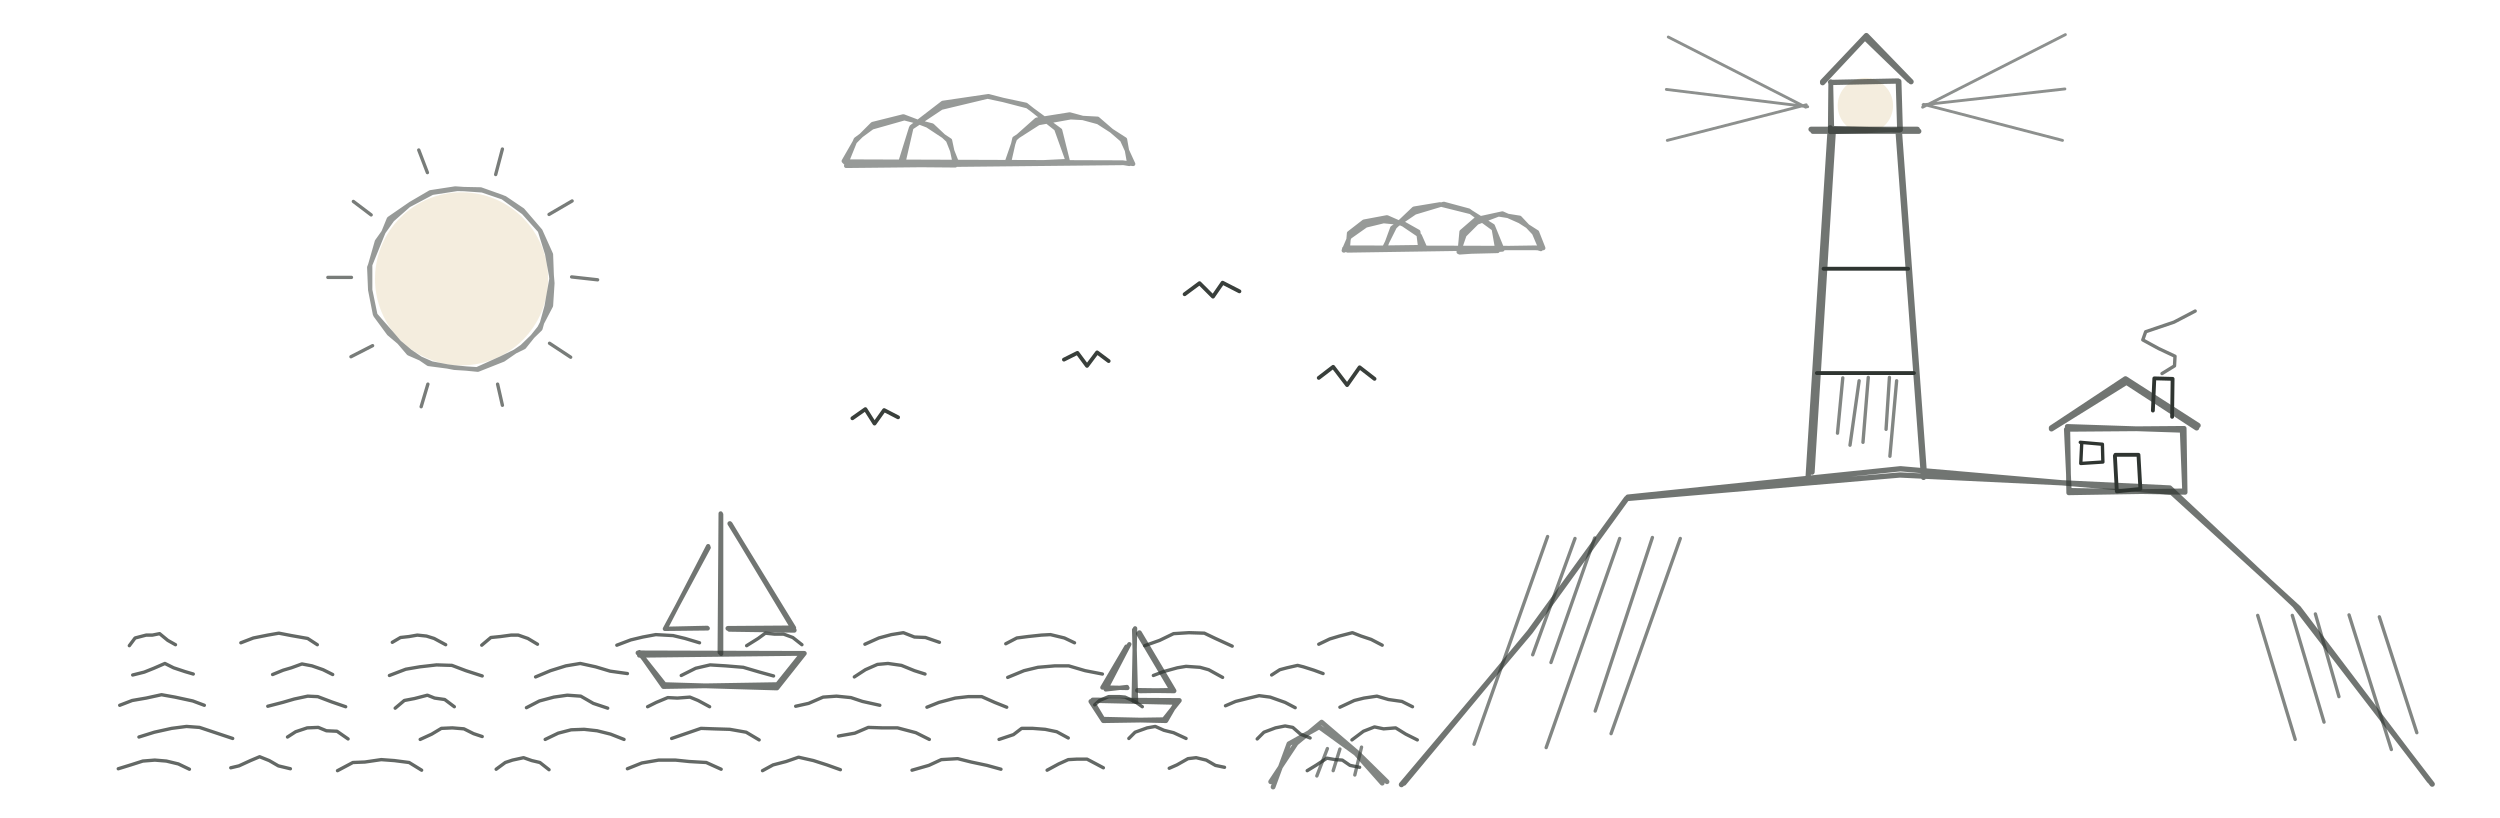
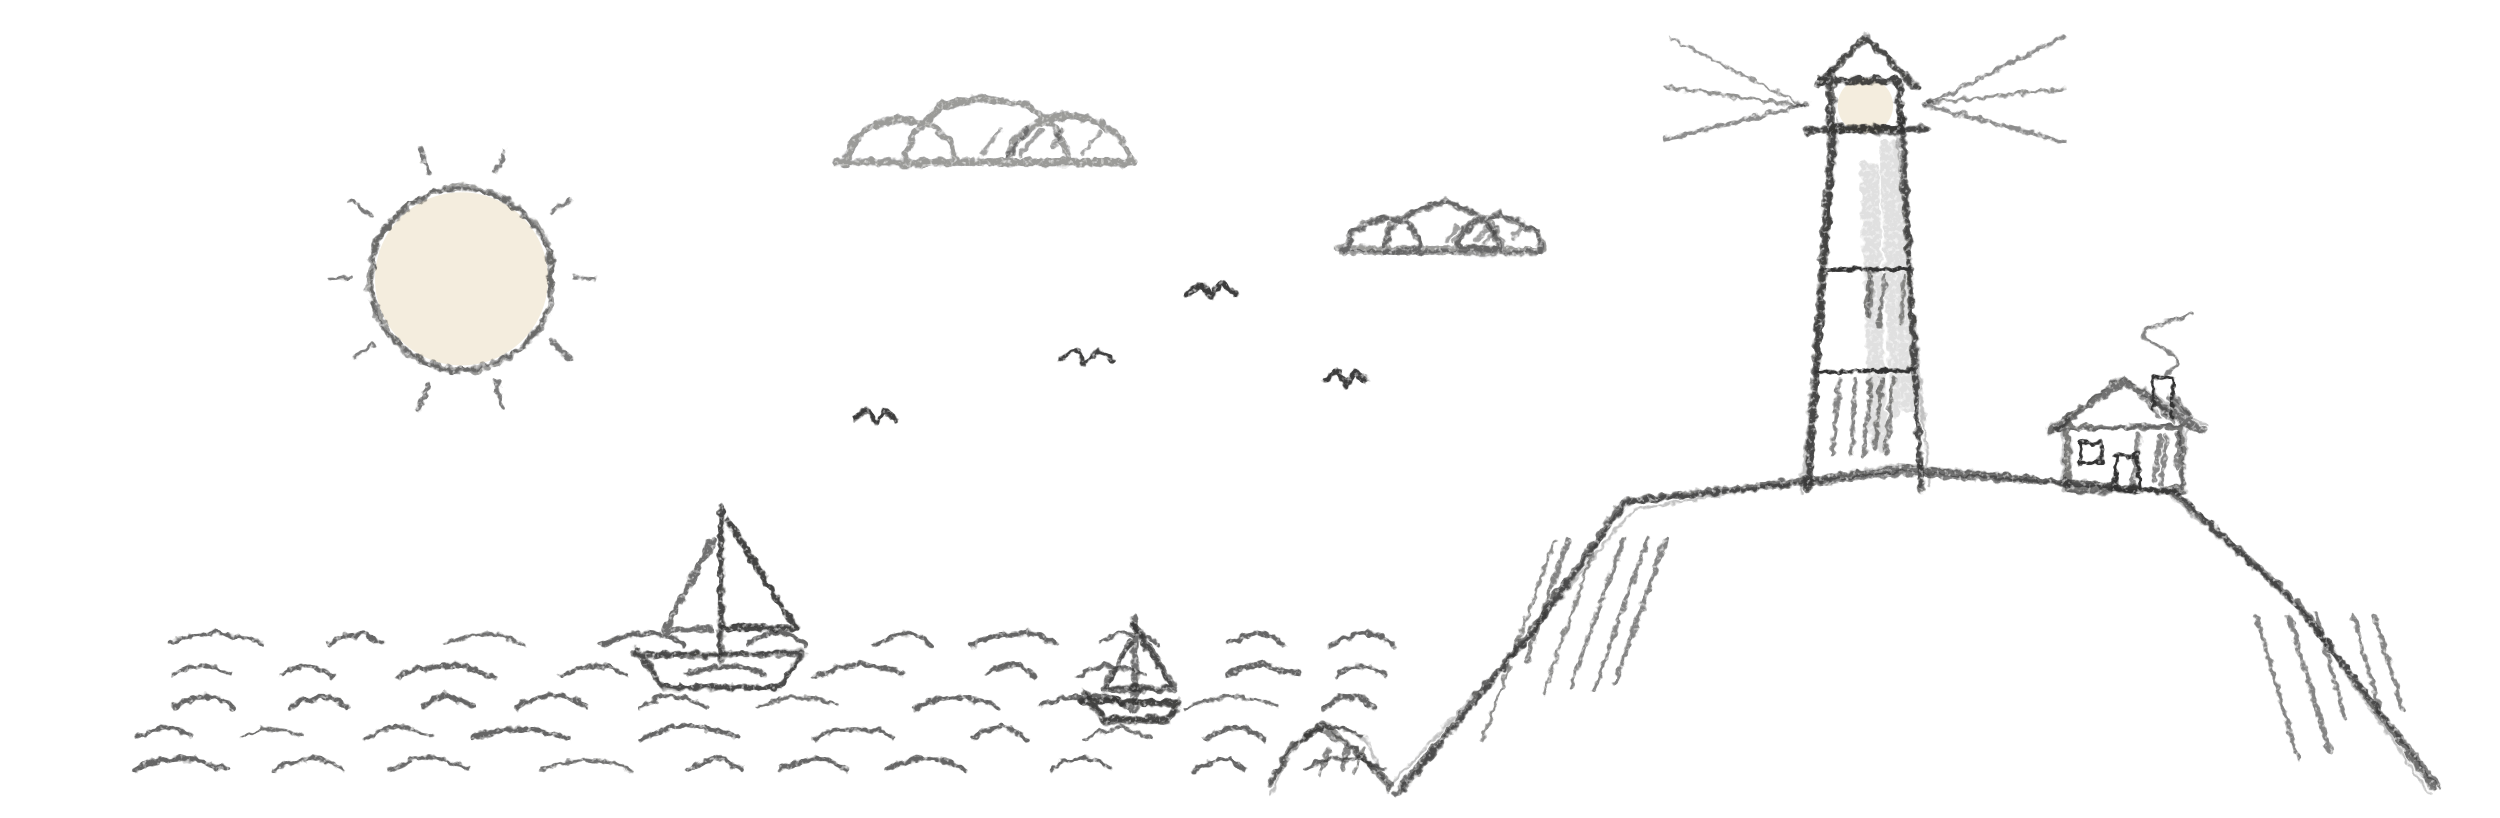
<svg xmlns="http://www.w3.org/2000/svg" viewBox="0 0 520 170" width="520" height="170">
+   <defs>
+     <filter id="pencil" x="-2%" y="-2%" width="104%" height="104%">
+       <feTurbulence type="fractalNoise" baseFrequency="0.55" numOctaves="2" seed="213" result="tooth" />
+       <feDisplacementMap in="SourceGraphic" in2="tooth" scale="1.7" xChannelSelector="R" yChannelSelector="G" result="line" />
+       <feTurbulence type="fractalNoise" baseFrequency="1.15" numOctaves="2" seed="220" result="paper" />
+       <feColorMatrix in="paper" type="matrix" values="0 0 0 0 0  0 0 0 0 0  0 0 0 0 0  -2.2 0 0 0 2.15" result="gaps" />
+       <feComposite in="line" in2="gaps" operator="in" />
+     </filter>
+   </defs>
  <circle cx="96" cy="58" r="18" fill="#EFE6D0" opacity="0.7" />
  <circle cx="388" cy="21.96" r="5.76" fill="#EFE6D0" opacity="0.7" />
-   <g fill="none" stroke="#2F3531" stroke-linecap="round" stroke-linejoin="round">
-     <path d="M375.7 21.8L346.8 29.2M376.0 22.2L346.6 18.6M375.6 22.3L347.0 7.7M400.1 21.7L429.0 29.2M400.0 21.8L429.5 18.5M399.9 22.3L429.6 7.2" stroke-width="0.6" opacity="0.55" />
-     <path d="M321.9 111.6L306.6 154.8M327.6 112.0L318.8 136.2M331.7 111.9L322.6 137.8M336.9 112.0L321.6 155.5M343.7 111.8L331.8 147.9M349.5 112.0L335.1 152.6M469.6 128.0L477.4 153.8M476.8 128.0L483.4 150.2M481.6 127.7L486.5 144.9M488.6 127.9L497.4 155.9M494.9 128.3L502.7 152.4M383.3 78.6L382.2 90.1M386.7 79.2L384.8 92.6M388.6 78.5L387.5 92.0M393.0 78.5L392.3 89.3M394.5 79.2L393.1 94.9M276.1 155.7L273.9 161.4M278.7 155.8L277.3 160.3M283.2 155.4L281.8 161.2" stroke-width="0.7" opacity="0.6" />
-     <path d="M118.9 57.6L124.3 58.2M114.3 71.4L118.7 74.3M103.5 79.9L104.5 84.3M89.0 79.9L87.6 84.6M77.5 71.9L73.0 74.2M73.1 57.7L68.2 57.7M77.2 44.7L73.5 41.9M88.9 35.9L87.1 31.2M103.1 36.3L104.5 31.0M114.2 44.6L119.0 41.8M449.7 77.7L452.3 76.1L452.4 74.1L449.0 72.5L445.7 70.7L446.3 69.0L452.2 67.0L456.6 64.7" stroke-width="0.7" opacity="0.65" />
-     <path d="M26.9 134.3L28.1 132.7L30.4 132.1L31.7 132.1L33.2 131.8L34.9 133.2L36.5 134.1M50.1 133.7L52.7 132.7L55.7 132.1L58.0 131.7L60.6 132.2L64.0 132.8L66.0 134.1M81.6 133.6L83.3 132.6L85.1 132.4L86.8 132.1L88.7 132.3L90.3 132.8L92.7 134.1M100.2 134.2L102.1 132.6L104.1 132.4L106.3 132.1L107.8 132.1L109.8 132.8L111.8 134.0M128.3 134.2L131.2 133.1L133.7 132.5L136.4 132.0L140.0 132.2L142.5 132.8L145.5 133.7M155.3 134.3L157.7 132.8L159.2 131.7L161.1 131.9L163.0 131.9L164.9 132.6L166.8 134.1M179.9 134.0L182.8 132.7L185.4 132.0L187.9 131.6L190.2 132.5L192.5 132.6L195.4 133.6M209.2 133.9L211.5 132.7L213.8 132.4L216.6 132.1L218.5 132.0L221.4 132.7L223.5 133.7M238.1 134.3L241.2 133.2L244.1 131.8L247.3 131.6L250.5 131.7L252.8 132.8L256.3 134.4M274.3 134.0L276.6 132.9L278.6 132.3L281.3 131.6L283.1 132.3L285.2 133.0L287.5 134.2M27.6 140.4L30.0 139.8L32.0 139.0L34.3 138.0L36.1 138.9L38.5 139.7L40.2 140.2M56.7 140.3L58.9 139.4L60.6 138.9L62.8 138.1L64.9 138.5L67.2 139.3L69.2 140.3M81.0 140.5L84.4 139.2L87.3 138.7L90.8 138.3L94.0 138.4L96.9 139.5L100.3 140.6M111.4 140.8L114.5 139.5L117.7 138.5L120.7 138.0L123.9 138.7L126.9 139.6L130.5 140.1M141.7 140.5L144.7 139.0L147.7 138.3L151.0 138.5L154.6 138.8L158.0 139.8L160.9 140.6M177.7 140.8L180.0 139.3L182.5 138.2L184.7 138.0L187.5 138.4L190.2 139.5L192.4 140.2M209.6 140.9L213.0 139.5L215.9 138.8L219.4 138.5L222.3 138.5L225.7 139.5L229.3 140.2M239.9 140.5L242.0 139.7L244.9 138.9L246.7 138.6L249.6 138.8L251.4 139.3L254.3 140.9M264.5 140.4L266.2 139.3L267.7 138.9L269.9 138.4L271.1 138.7L273.3 139.4L275.2 140.1M24.9 146.7L27.5 145.7L30.4 145.2L33.6 144.5L36.4 145.0L40.1 145.8L42.5 146.7M55.7 146.9L58.8 146.1L61.2 145.4L64.0 144.8L66.1 144.9L69.0 146.0L71.9 147.0M82.2 147.3L84.1 145.7L86.2 145.3L88.9 144.6L90.4 145.2L92.5 145.5L94.5 147.0M109.5 147.2L112.2 145.8L115.2 145.0L118.0 144.6L120.8 144.8L123.4 146.3L126.4 147.3M134.7 147.0L136.5 146.1L138.9 145.1L140.9 145.2L143.5 145.0L145.2 145.7L147.6 147.0M165.5 146.9L168.2 146.3L171.2 145.0L174.0 144.8L177.0 145.1L179.4 145.9L183.0 146.7M192.8 147.1L195.3 146.1L198.7 145.2L201.4 144.9L204.2 144.9L206.9 146.1L209.4 147.1M227.7 146.6L228.7 145.7L230.6 144.9L232.9 144.9L234.0 145.0L236.2 146.0L237.6 147.0M254.9 146.8L257.0 145.9L259.8 145.2L261.9 144.7L264.2 145.0L267.3 146.1L269.4 147.2M278.7 147.1L281.7 145.7L283.7 145.2L286.4 144.8L288.8 145.5L291.6 145.9L293.8 147.0M28.9 153.3L32.1 152.3L35.7 151.5L38.8 151.1L41.5 151.3L45.1 152.5L48.4 153.6M59.8 153.3L61.5 152.2L63.9 151.4L66.2 151.3L67.9 152.0L70.1 152.1L72.4 153.7M87.4 153.8L89.8 152.7L91.8 151.5L94.1 151.4L96.5 151.6L98.5 152.6L100.3 153.2M113.4 153.8L116.1 152.5L118.8 151.8L121.5 151.7L124.2 152.0L127.0 152.7L129.8 153.8M139.7 153.6L142.9 152.5L145.8 151.5L148.5 151.6L151.8 151.7L155.2 152.3L157.9 153.9M174.4 153.1L177.8 152.5L180.6 151.3L183.6 151.4L186.7 151.4L190.5 152.4L193.3 153.8M207.8 153.8L210.8 152.8L212.5 151.5L214.8 151.5L217.4 151.7L219.8 152.2L222.2 153.5M234.8 153.6L236.1 152.3L238.6 151.4L240.3 151.1L242.1 151.9L244.1 152.4L246.7 153.6M261.5 153.7L262.9 152.3L265.3 151.4L267.3 151.0L268.9 151.3L270.5 152.7L272.5 153.5M281.2 153.9L283.6 152.1L285.9 151.2L287.8 151.6L290.3 151.4L292.4 152.7L294.8 153.9M24.6 159.9L27.2 159.1L29.7 158.3L32.2 158.1L34.6 158.3L37.1 158.9L39.4 160.0M48.0 159.7L49.7 159.3L52.1 158.2L54.0 157.4L56.0 158.2L57.9 159.3L60.4 159.9M70.2 160.3L73.4 158.6L75.9 158.5L79.3 158.0L82.0 158.2L85.1 158.6L87.7 160.2M103.2 160.0L105.1 158.6L106.6 158.1L108.9 157.6L110.6 158.2L112.3 158.6L114.2 160.1M130.5 159.9L133.5 158.7L137.0 158.1L140.5 158.1L143.4 158.4L146.9 158.6L150.0 160.0M158.6 160.3L160.8 159.1L163.5 158.4L166.1 157.5L169.2 158.2L172.0 159.1L174.8 160.1M189.7 160.2L193.2 159.2L195.8 158.0L199.2 157.8L202.0 158.5L205.3 159.2L208.2 160.0M217.8 160.2L220.2 158.9L222.2 158.0L224.0 157.9L226.1 157.9L228.0 158.9L229.5 159.7M243.2 159.8L244.8 159.1L247.1 157.8L248.8 157.6L250.9 158.1L252.8 159.2L254.7 159.6M271.9 160.3L273.7 159.2L276.0 157.7L277.7 158.0L279.2 158.1L280.8 159.2L282.8 159.6" stroke-width="0.7" opacity="0.75" />
-     <path d="M432.7 92.0L437.3 92.4L437.4 96.1L432.8 96.4L433.0 92.2" stroke-width="0.7" opacity="1.1" />
-     <path d="M221.3 74.8L224.1 73.4L226.1 76.1L228.2 73.3L230.6 75.1M246.4 61.2L249.5 58.9L252.3 61.7L254.3 58.8L257.8 60.6M274.3 78.6L277.3 76.3L280.2 80.1L282.8 76.4L285.9 78.8M177.3 87.0L180.0 85.1L181.9 88.1L183.9 85.3L186.8 86.8" stroke-width="0.8" opacity="0.95" />
-     <path d="M377.9 77.6L398.1 77.6M379.3 55.9L396.9 55.9M440.0 94.6L444.8 94.6L445.2 101.7L440.3 102.2L439.9 94.8M447.8 85.4L448.1 78.7L451.9 78.8L451.8 86.7" stroke-width="0.8" opacity="1.1" />
-     <path d="M114.7 57.7L113.8 52.8L112.3 48.0L108.9 44.2L104.5 41.0L100.0 39.4L95.1 39.3L89.9 40.1L85.0 42.7L81.6 45.7L78.4 50.2L77.0 55.1L77.0 60.3L78.0 65.4L81.5 69.4L85.0 73.5L89.8 75.6L94.5 76.5L99.2 76.8L104.1 74.6L109.0 72.2L112.2 68.2L114.6 63.6L114.9 58.9L114.4 53.0M114.8 58.4L114.6 52.9L112.4 48.0L108.7 43.7L105.0 41.2L100.3 39.6L94.7 39.2L89.5 40.0L85.4 42.4L80.9 45.5L78.9 50.4L76.8 55.6L77.0 60.3L78.1 65.6L80.9 69.4L85.3 73.1L89.1 75.7L94.4 76.4L99.4 76.9L104.7 74.8L108.6 72.1L112.4 68.4L113.7 63.7L114.7 58.0L114.2 53.0M176.5 33.8L176.1 33.7L178.0 29.0L181.4 26.5L188.1 24.6L193.9 26.1L197.2 29.2L199.1 34.0L187.9 33.8L189.6 26.4L196.1 21.4L205.6 20.0L213.7 22.1L220.5 27.1L222.2 33.9L209.3 34.1L211.1 28.9L215.6 24.9L222.5 23.8L228.4 25.4L234.0 29.0L234.9 34.1L233.7 33.9L176.0 34.5M175.9 33.9L175.5 33.5L177.8 29.5L181.5 25.8L187.9 24.2L192.9 26.1L197.6 29.2L198.7 34.4L187.1 34.3L189.5 26.6L195.8 22.4L205.4 20.1L213.4 21.8L219.7 26.8L222.1 33.5L209.8 34.1L211.0 28.8L216.0 25.6L222.7 24.4L228.3 24.7L233.4 29.1L235.7 34.1L233.5 33.8L176.2 33.6M279.6 52.1L279.5 52.1L280.7 49.3L284.1 46.9L287.8 46.0L291.8 46.4L295.0 48.2L295.4 51.4L288.1 51.5L289.6 47.4L294.3 44.2L300.3 42.4L305.5 43.8L310.7 47.6L311.5 52.2L303.4 52.4L304.6 48.9L307.2 46.3L311.7 44.6L316.1 45.3L319.1 48.5L320.5 51.8L319.5 51.5L280.3 52.1M279.6 51.7L280.3 52.1L280.6 48.5L283.7 46.1L288.5 45.2L291.9 46.7L295.3 49.0L296.4 51.5L287.8 51.8L290.1 47.2L294.1 43.4L299.5 42.5L305.9 44.1L310.5 47.0L312.5 51.9L303.6 52.5L304.0 48.2L307.0 45.6L312.5 44.4L316.1 46.0L319.7 48.3L321.0 51.6L320.2 51.6L280.4 51.5" stroke-width="0.9" opacity="0.5" />
-     <path d="M150.0 136.0L150.0 107.0M149.7 135.7L149.9 106.8M147.3 113.6L138.4 130.8L147.2 130.7M147.4 113.9L138.3 130.8L147.1 130.6M236.3 146.0L235.9 131.0M235.8 145.8L236.1 130.7M234.9 134.0L230.0 143.4L234.4 142.9M234.3 134.5L229.3 143.0L234.5 143.1" stroke-width="0.9" opacity="0.68" />
-     <path d="M264.8 163.7L268.1 154.7L274.4 151.2L282.0 156.7L287.5 162.9M264.3 162.6L269.6 154.6L274.9 150.2L282.5 156.7L288.5 162.6" stroke-width="1.0" opacity="0.6" />
-     <path d="M380.8 17.2L395.0 16.9L395.3 27.0L380.7 27.4L380.8 17.1M380.7 17.1L394.8 16.8L395.1 27.1L381.0 26.7L380.8 17.0M430.0 88.7L453.9 89.5L454.4 102.1L430.3 102.5L430.1 89.4M429.8 89.3L454.3 89.1L454.5 102.4L430.4 102.0L429.8 89.3M133.0 135.7L138.0 142.8L161.7 142.4L166.9 135.9L133.0 136.3M133.2 136.1L138.2 142.4L161.6 143.1L167.3 135.9L132.7 135.8M151.9 109.0L165.2 131.1L151.7 130.9M151.8 108.9L165.1 130.6L151.4 130.7M226.9 145.9L229.5 149.9L242.1 149.7L245.3 145.7L227.3 145.6M227.3 146.1L229.4 149.6L242.5 149.9L244.7 146.1L227.3 145.7M237.0 131.6L244.2 143.7L236.6 143.6M236.8 131.8L243.8 143.6L237.1 143.7" stroke-width="1.0" opacity="0.68" />
-     <path d="M292.0 162.9L318.1 131.5L338.3 103.7L395.2 98.8L451.3 101.5L477.3 125.9L505.9 163.1M291.5 163.2L318.3 131.4L338.6 103.4L395.3 97.5L451.7 102.4L478.1 126.5L505.3 162.4M376.1 99.1L380.7 26.6M376.9 98.2L381.3 27.6M400.1 99.3L394.8 27.3M400.3 99.0L395.1 27.7M376.7 26.9L398.8 26.9M377.1 27.3L399.1 27.3M379.1 17.0L388.2 7.4L397.5 17.0M379.1 17.2L387.9 7.8L397.1 16.7M426.7 89.0L442.1 78.8L457.2 88.5M426.7 89.2L442.3 79.5L456.9 89.0" stroke-width="1.1" opacity="0.68" />
+   <g fill="none" stroke="#333331" stroke-linecap="round" stroke-linejoin="round" filter="url(#pencil)">
+     <path d="M375.5 22.1L347.1 7.8" stroke-width="0.56" opacity="0.52" />
+     <path d="M289.2 163.3L316.4 134.1L339.7 106.0L395.2 96.6L450.2 101.9L478.6 126.6L505.3 165.0M374.6 102.5L382.4 24.9M401.4 101.3L394.4 25.9M379.5 17.4L395.6 17.1L395.2 27.9L380.0 27.3L380.5 14.8M427.6 89.5L455.1 88.4L453.7 102.6L429.2 102.3L429.0 88.1M426.1 90.3L441.2 78.3L458.8 88.5M131.7 134.7L138.1 143.5L162.4 143.2L167.2 135.2L132.4 136.7M151.1 108.5L165.7 130.3L150.0 130.2M225.8 145.1L229.6 149.1L243.1 150.4L245.0 146.1L225.0 145.9M264.5 165.4L268.7 154.7L275.8 150.4L284.1 153.7L288.9 164.8" stroke-width="0.62" opacity="0.3" />
+     <path d="M213.7 26.9L209.6 32.5M304.4 47.2L302.4 50.3" stroke-width="0.66" opacity="0.44" />
+     <path d="M389.3 57.2L388.9 65.9M396.1 57.6L395.4 67.1" stroke-width="0.66" opacity="0.55" />
+     <path d="M323.4 112.3L308.3 154.0M332.4 112.0L320.9 144.5M283.7 155.7L281.7 160.8" stroke-width="0.66" opacity="0.56" />
+     <path d="M119.1 57.7L123.8 58.0M450.3 78.0L452.6 76.1L452.8 74.2L449.4 72.1L445.9 70.4L446.0 68.6L451.5 66.8L455.8 65.2" stroke-width="0.66" opacity="0.61" />
+     <path d="M92.4 133.8L95.1 133.1L98.6 131.9L100.7 131.9L103.5 131.7L106.2 132.9L109.3 134.2M157.6 146.9L160.0 146.1L163.0 145.2L166.3 145.2L169.1 145.3L171.7 145.7L174.3 146.7M246.6 147.3L249.7 146.1L252.8 145.3L256.2 144.8L259.1 145.3L262.9 145.8L265.6 146.8M50.5 153.3L52.7 152.4L54.7 151.4L56.6 151.6L58.4 151.8L60.8 152.3L62.9 153.2M225.8 153.8L228.0 152.5L230.7 152.0L233.1 151.0L235.0 151.7L237.1 152.7L239.5 153.6M112.7 160.0L115.7 159.2L118.5 158.4L121.6 158.1L124.7 158.3L127.9 158.8L131.1 160.2" stroke-width="0.66" opacity="0.7" />
+     <path d="M375.5 22.2L346.6 18.1M399.9 21.6L429.1 18.5" stroke-width="0.68" opacity="0.54" />
+     <path d="M448.1 85.1L447.8 78.6L452.1 78.4L451.8 86.9" stroke-width="0.75" opacity="1.03" />
+     <path d="M208.2 27.0L204.1 32.1M229.0 27.3L225.2 31.8" stroke-width="0.79" opacity="0.46" />
+     <path d="M77.6 71.6L73.7 74.5M73.0 57.6L68.4 57.9M103.1 36.0L105.0 31.4M114.7 44.2L118.5 41.5" stroke-width="0.79" opacity="0.63" />
+     <path d="M35.3 133.7L38.7 132.5L42.2 132.0L45.1 131.4L48.5 132.5L51.8 132.6L54.7 134.0M228.8 133.6L230.8 132.9L233.0 131.7L235.0 132.1L237.1 132.1L239.0 132.6L241.3 134.1M35.7 140.6L37.6 139.5L40.2 138.8L42.0 138.3L43.8 138.7L46.2 139.5L48.1 140.2M224.4 140.7L226.4 139.5L229.3 138.3L231.3 138.5L233.6 139.0L235.8 139.5L238.2 140.3M278.1 140.6L280.2 139.1L281.8 138.7L283.4 138.6L285.0 138.8L286.9 139.5L288.5 140.5M132.9 147.2L135.1 146.2L137.3 144.8L140.0 144.9L142.5 145.3L144.8 146.0L147.1 147.2M75.8 153.8L78.2 152.5L80.8 151.2L82.8 151.2L85.1 151.5L87.2 152.3L89.8 153.2M57.0 160.2L59.2 158.8L62.1 158.4L64.4 157.7L66.4 157.9L68.5 158.5L71.0 159.7M81.1 160.3L83.8 159.2L85.9 157.8L89.0 157.5L91.5 157.7L94.4 158.9L97.0 159.7M271.4 159.9L273.7 158.7L276.5 157.8L279.4 157.8L282.6 157.7L285.0 158.8L287.8 160.1" stroke-width="0.79" opacity="0.73" />
+     <path d="M400.6 21.9L429.3 7.5" stroke-width="0.83" opacity="0.55" />
+     <path d="M114.8 58.9L114.7 52.6L112.2 48.6L109.1 44.6L104.8 41.4L99.7 39.5L94.9 39.3L90.3 39.7L84.9 42.6L81.4 45.9L78.3 50.0L77.6 55.7L77.3 60.3L78.2 65.7L80.8 70.0L85.0 73.1L89.9 76.2L94.0 77.2L99.4 76.4L104.8 74.5L108.4 72.5L112.4 67.9L114.0 63.9L114.5 58.7L114.6 52.5" stroke-width="0.84" opacity="0.47" />
+     <path d="M235.4 133.5L230.1 143.1L236.9 143.0" stroke-width="0.84" opacity="0.63" />
+     <path d="M311.2 47.2L309.0 50.5" stroke-width="0.88" opacity="0.47" />
+     <path d="M445.5 82.5L449.3 86.7M452.1 82.4L455.6 86.2" stroke-width="0.88" opacity="0.55" />
+     <path d="M337.8 111.8L326.7 142.8M342.7 112.2L331.5 143.7M469.3 128.2L478.0 157.9M489.4 127.9L495.3 148.9M493.9 128.2L499.9 147.8M386.0 78.8L385.0 94.5" stroke-width="0.88" opacity="0.6" />
+     <path d="M77.0 44.6L73.1 41.8" stroke-width="0.88" opacity="0.65" />
+     <path d="M58.7 140.3L59.8 139.4L62.1 138.7L63.6 138.6L65.9 138.9L67.7 139.5L69.1 140.7M116.6 140.8L119.1 139.7L120.9 138.9L123.8 138.4L126.3 138.7L128.4 139.3L130.4 140.8M28.3 153.3L30.2 152.6L32.7 151.5L34.6 151.3L36.3 151.7L38.3 152.2L39.9 153.2M169.3 153.7L172.0 152.4L174.9 151.8L177.6 151.7L180.6 151.9L183.8 152.0L186.0 153.8M271.2 153.3L273.4 152.6L275.5 151.2L277.7 151.3L279.6 151.9L281.5 152.0L283.3 153.1M143.2 160.2L144.9 159.3L147.3 158.2L148.4 157.7L150.9 158.0L152.4 159.2L154.3 160.0M218.8 160.2L220.5 158.8L222.6 158.1L224.6 157.6L227.0 157.9L228.8 158.6L231.0 159.6" stroke-width="0.88" opacity="0.75" />
+     <path d="M433.0 92.2L437.2 92.0L437.1 96.3L432.6 96.3L432.9 92.0" stroke-width="0.88" opacity="1.1" />
+     <path d="M220.6 74.7L223.7 72.7L225.8 75.8L228.1 72.9L231.5 75.1" stroke-width="0.9" opacity="0.93" />
+     <path d="M377.7 77.4L398.1 77.0M439.8 94.8L444.7 94.6L445.0 102.3L439.9 101.8L440.3 95.1" stroke-width="0.9" opacity="1.07" />
+     <path d="M375.9 21.7L346.5 29.0M400.3 21.8L429.1 29.5" stroke-width="0.94" opacity="0.55" />
+     <path d="M264.1 163.4L268.5 155.1L275.2 150.6L282.2 156.1L289.0 164.0" stroke-width="0.94" opacity="0.56" />
+     <path d="M133.0 135.2L138.0 142.7L161.8 143.0L167.3 135.8L131.6 136.1M235.5 129.7L243.9 143.0L235.9 143.4" stroke-width="0.94" opacity="0.63" />
+     <path d="M316.3 47.5L314.7 49.4" stroke-width="0.96" opacity="0.47" />
+     <path d="M388.7 56.8L388.3 65.5M392.1 57.5L390.9 67.9M450.6 90.7L449.5 101.3" stroke-width="0.96" opacity="0.59" />
+     <path d="M346.5 112.1L336.0 142.0M481.7 127.6L487.7 149.1M382.6 78.9L381.1 94.5M393.8 78.7L392.3 94.5M280.2 155.9L279.4 159.9" stroke-width="0.96" opacity="0.6" />
+     <path d="M103.3 79.5L104.5 84.8M89.2 36.0L87.4 31.1" stroke-width="0.96" opacity="0.65" />
+     <path d="M68.7 133.9L70.7 132.6L71.8 132.3L74.2 132.1L75.4 131.8L77.4 132.9L79.5 133.8M182.0 134.1L184.4 133.2L186.2 132.0L187.7 131.9L189.7 131.8L191.9 132.5L193.6 134.4M255.3 133.7L257.7 133.1L258.8 132.4L261.5 131.7L262.7 131.8L265.0 132.6L267.0 134.1M276.8 134.4L279.3 132.9L281.1 132.1L283.6 131.7L285.9 131.9L287.6 132.7L289.8 134.3M142.6 140.3L145.7 139.6L148.3 138.8L150.3 138.7L153.4 138.6L155.7 139.2L158.7 140.2M169.5 140.7L172.4 139.7L175.3 138.6L179.0 138.2L181.9 138.6L185.0 139.2L187.9 140.2M205.4 140.1L206.8 139.2L208.9 138.4L210.4 138.1L212.0 138.3L213.6 139.4L215.0 140.6M107.5 147.1L109.3 145.9L112.5 145.1L114.5 144.5L116.8 144.8L119.9 145.7L122.1 147.0M275.3 147.4L277.4 146.1L278.8 144.9L280.4 145.1L282.5 144.9L284.4 146.1L285.8 147.1M202.6 153.1L204.2 152.1L206.5 151.7L208.4 151.0L210.1 151.5L211.5 152.5L213.3 153.7M184.4 160.2L186.8 158.9L189.7 158.1L193.1 157.6L195.2 158.1L198.0 158.6L201.0 160.2" stroke-width="0.96" opacity="0.75" />
+     <path d="M177.7 87.2L180.0 85.2L182.2 88.1L184.0 85.3L186.3 87.2" stroke-width="1.0" opacity="0.95" />
+     <path d="M378.9 56.1L397.1 55.8" stroke-width="1.0" opacity="1.1" />
+     <path d="M279.4 52.0L279.9 52.4L281.2 48.3L283.9 47.0L287.5 45.1L291.4 45.9L294.9 48.3L295.4 51.8L287.6 52.6L289.5 47.4L294.6 43.6L299.8 42.0L305.5 43.5L310.3 47.7L312.0 51.8L303.4 51.4L304.5 48.6L307.0 46.1L312.0 44.6L315.9 45.9L319.7 48.3L320.6 52.0L319.6 52.6L279.1 52.5" stroke-width="1.01" opacity="0.49" />
+     <path d="M291.8 164.2L317.9 132.7L338.3 104.4L395.7 98.4L452.5 102.3L478.0 126.3L507.3 163.5M399.5 100.9L395.8 24.2" stroke-width="1.03" opacity="0.63" />
+     <path d="M216.6 26.9L212.4 32.1M221.0 26.7L219.2 30.3M303.2 47.2L300.8 50.2M309.9 47.0L307.1 49.9" stroke-width="1.09" opacity="0.47" />
+     <path d="M447.4 82.5L451.9 87.5M451.1 82.6L455.3 86.5" stroke-width="1.09" opacity="0.55" />
+     <path d="M445.0 90.5L443.4 101.0M449.4 90.8L448.1 99.7M453.2 90.2L452.7 97.4" stroke-width="1.09" opacity="0.59" />
+     <path d="M326.1 112.4L317.3 137.9M476.1 128.2L484.6 156.3M389.2 79.1L387.6 94.7M391.4 78.9L389.9 93.2M276.3 156.0L274.4 161.2" stroke-width="1.09" opacity="0.6" />
+     <path d="M114.8 71.2L118.3 74.6M89.1 80.1L87.0 85.0" stroke-width="1.09" opacity="0.65" />
+     <path d="M125.1 134.2L127.9 133.1L130.6 132.1L133.4 131.6L136.9 132.0L139.7 132.5L142.0 134.1M155.7 133.9L157.3 132.8L159.7 131.9L161.3 131.4L164.0 132.0L165.7 132.8L167.6 134.3M202.0 134.1L205.0 132.7L208.0 132.3L210.7 131.9L214.1 131.7L217.0 132.5L219.2 133.8M83.0 140.6L86.3 139.2L89.6 138.9L93.2 138.4L96.4 138.4L99.3 139.7L102.5 140.8M255.3 140.6L257.5 139.1L260.2 138.6L262.9 138.1L264.7 139.0L267.4 139.7L270.1 140.1M36.4 147.2L38.2 145.7L40.9 145.2L42.5 144.8L43.9 145.0L46.3 145.6L48.5 147.2M60.4 147.3L62.6 145.6L64.3 145.5L66.6 145.0L68.5 145.2L70.6 145.6L72.2 147.2M87.9 146.6L89.4 146.3L91.3 145.1L92.8 144.4L95.2 145.5L96.7 146.1L98.4 146.8M190.6 147.3L193.5 145.7L196.3 145.3L198.6 144.9L201.5 145.3L205.0 146.0L207.6 147.3M216.8 146.7L219.5 145.7L222.7 145.1L225.7 145.1L228.6 144.7L232.1 145.6L234.8 147.3M98.4 153.2L102.1 152.4L105.4 151.6L108.7 151.7L111.6 151.8L115.1 152.6L118.2 153.8M133.5 153.8L137.2 152.2L140.0 151.2L143.8 150.9L146.6 151.4L150.0 152.2L153.2 153.2M250.8 153.8L253.0 152.5L255.0 151.5L257.2 151.3L259.5 151.8L261.4 152.7L263.3 153.7M28.1 160.3L30.7 158.7L34.2 158.2L37.5 157.8L40.7 157.9L44.0 159.2L47.2 159.8M162.4 159.9L165.1 158.8L167.1 158.3L169.1 157.8L172.2 157.8L173.7 159.0L176.1 160.0M248.4 160.1L250.9 159.0L252.4 158.5L253.6 157.8L255.9 157.8L257.0 158.8L258.9 160.0" stroke-width="1.09" opacity="0.75" />
+     <path d="M176.2 34.6L175.9 33.7L177.0 29.7L181.3 26.2L187.5 25.0L193.9 25.9L197.8 29.7L199.0 33.7L187.7 34.5L190.2 27.3L196.2 22.4L204.7 20.6L213.8 21.7L220.4 27.6L222.3 33.4L209.3 33.6L211.8 29.5L216.6 24.6L222.9 23.6L228.7 25.4L233.3 28.9L235.7 33.7L233.4 34.1L173.6 33.8M175.6 33.5L175.5 34.5L178.0 29.3L181.5 25.8L187.2 24.5L193.1 25.4L197.8 29.4L198.8 33.9L187.6 34.4L190.3 27.6L195.8 21.5L205.0 20.3L214.2 22.0L219.6 26.8L222.6 33.6L209.3 34.1L210.8 29.0L215.6 25.7L222.5 24.3L228.6 25.5L233.3 28.8L235.2 33.4L233.4 33.4L174.2 33.5" stroke-width="1.12" opacity="0.5" />
+     <path d="M264.0 162.9L269.7 154.6L274.3 151.2L281.8 156.0L289.4 163.3" stroke-width="1.12" opacity="0.58" />
+     <path d="M427.6 89.1L453.8 88.7L454.0 102.2L429.8 101.6L429.9 87.9M428.0 88.7L453.6 88.9L454.0 101.6L430.4 102.0L430.2 87.1M132.6 135.4L137.7 142.8L162.1 143.0L166.7 136.0L132.3 136.4" stroke-width="1.12" opacity="0.66" />
+     <path d="M149.7 137.3L150.1 105.7" stroke-width="1.12" opacity="0.68" />
+     <path d="M114.6 58.5L114.4 52.4L112.7 48.3L108.8 44.3L104.6 41.2L99.5 39.1L94.4 38.7L89.7 40.3L85.4 42.5L81.1 46.3L78.2 50.0L77.4 54.9L76.7 59.9L78.9 65.4L81.2 70.1L84.9 73.6L89.2 75.6L94.3 77.0L99.9 76.9L104.6 75.1L108.4 72.4L112.2 68.4L114.6 63.9L114.6 58.6L114.3 52.7" stroke-width="1.24" opacity="0.5" />
+     <path d="M399.7 101.8L395.4 24.5M378.5 17.0L388.1 7.5L398.9 18.3" stroke-width="1.24" opacity="0.66" />
+     <path d="M150.1 137.4L150.0 105.4M148.5 112.2L138.2 131.1L148.1 130.9M147.8 112.8L138.5 130.9L148.1 130.9M236.2 147.6L236.2 128.7M235.9 147.5L236.0 128.4M235.2 133.3L229.6 143.5L236.8 143.6" stroke-width="1.24" opacity="0.68" />
+     <path d="M151.6 108.4L165.4 130.8L150.3 130.6" stroke-width="1.25" opacity="0.68" />
+     <path d="M247.1 61.1L249.9 59.2L251.8 61.7L254.2 58.8L256.8 61.2M275.6 79.0L278.3 77.2L280.0 80.0L281.9 77.3L284.0 79.2" stroke-width="1.25" opacity="0.95" />
+     <path d="M290.5 165.0L317.5 132.6L337.8 104.4L396.7 97.4L451.9 102.3L477.6 125.2L506.1 163.5M376.1 101.3L381.4 26.1M375.8 27.0L400.7 26.9M378.4 16.7L394.9 16.7L395.5 27.3L380.7 27.0L380.4 15.4M378.1 17.7L388.2 7.8L398.7 18.5M426.4 89.9L441.6 78.9L457.7 90.0M426.4 89.2L441.9 79.4L458.2 89.6M151.4 108.3L165.4 130.5L150.7 130.6M226.3 144.2L229.5 149.5L242.4 149.5L245.2 146.2L225.3 145.9" stroke-width="1.38" opacity="0.68" />
+     <path d="M279.5 51.7L279.5 51.9L281.0 48.8L283.6 46.6L288.2 45.2L292.4 46.0L294.5 48.5L295.8 52.2L288.1 52.3L289.2 46.8L293.9 44.2L300.4 41.8L305.8 44.1L310.4 46.6L312.5 51.9L303.3 51.4L304.2 48.0L307.4 45.7L311.8 44.5L316.0 46.5L319.9 48.5L321.0 51.6L320.5 52.1L278.3 51.7" stroke-width="1.41" opacity="0.5" />
+     <path d="M376.4 27.1L400.8 26.6" stroke-width="1.51" opacity="0.68" />
+     <path d="M378.5 16.7L394.9 16.8L395.4 26.8L380.8 26.6L381.2 15.1M225.6 144.3L229.6 149.9L242.7 149.8L245.2 146.3L225.1 145.7M235.9 130.0L244.4 143.3L235.8 143.0" stroke-width="1.56" opacity="0.68" />
+     <path d="M376.0 101.6L381.2 26.0" stroke-width="1.72" opacity="0.68" />
+     <path d="M395.6 38.6L397.8 84.7M393.9 30.0L396.3 84.9M391.9 30.1L394.3 85.9M389.8 34.9L391.5 93.4M387.9 34.4L389.8 90.3" stroke-width="2.0" opacity="0.15" />
  </g>
</svg>
